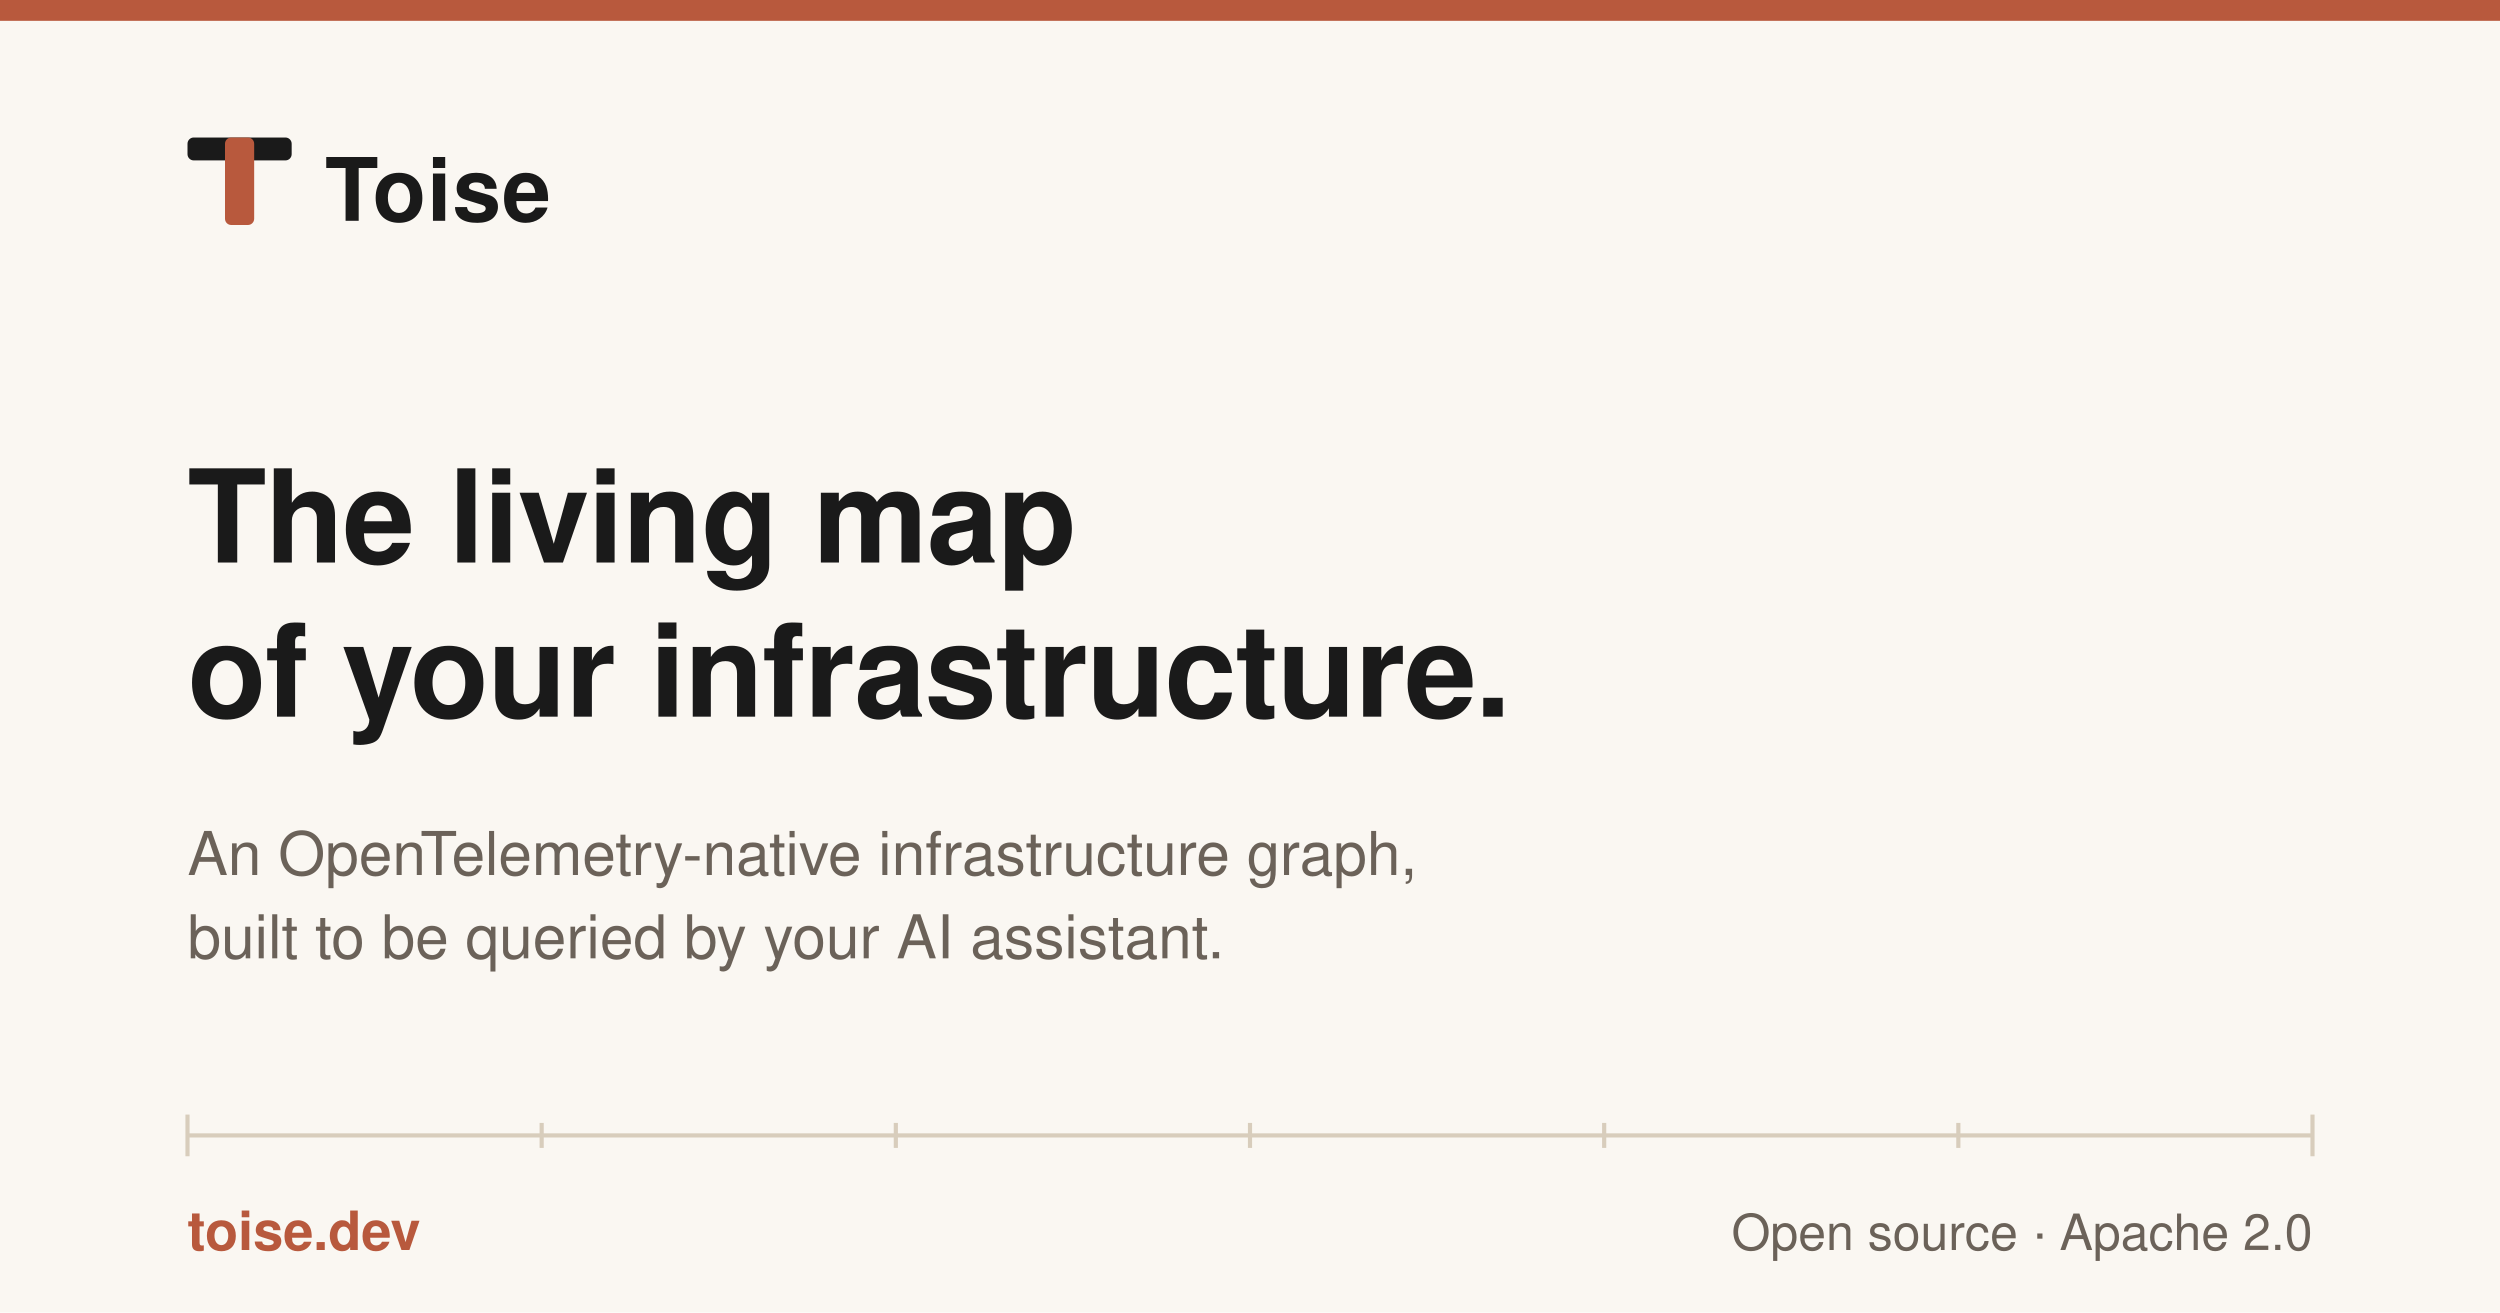
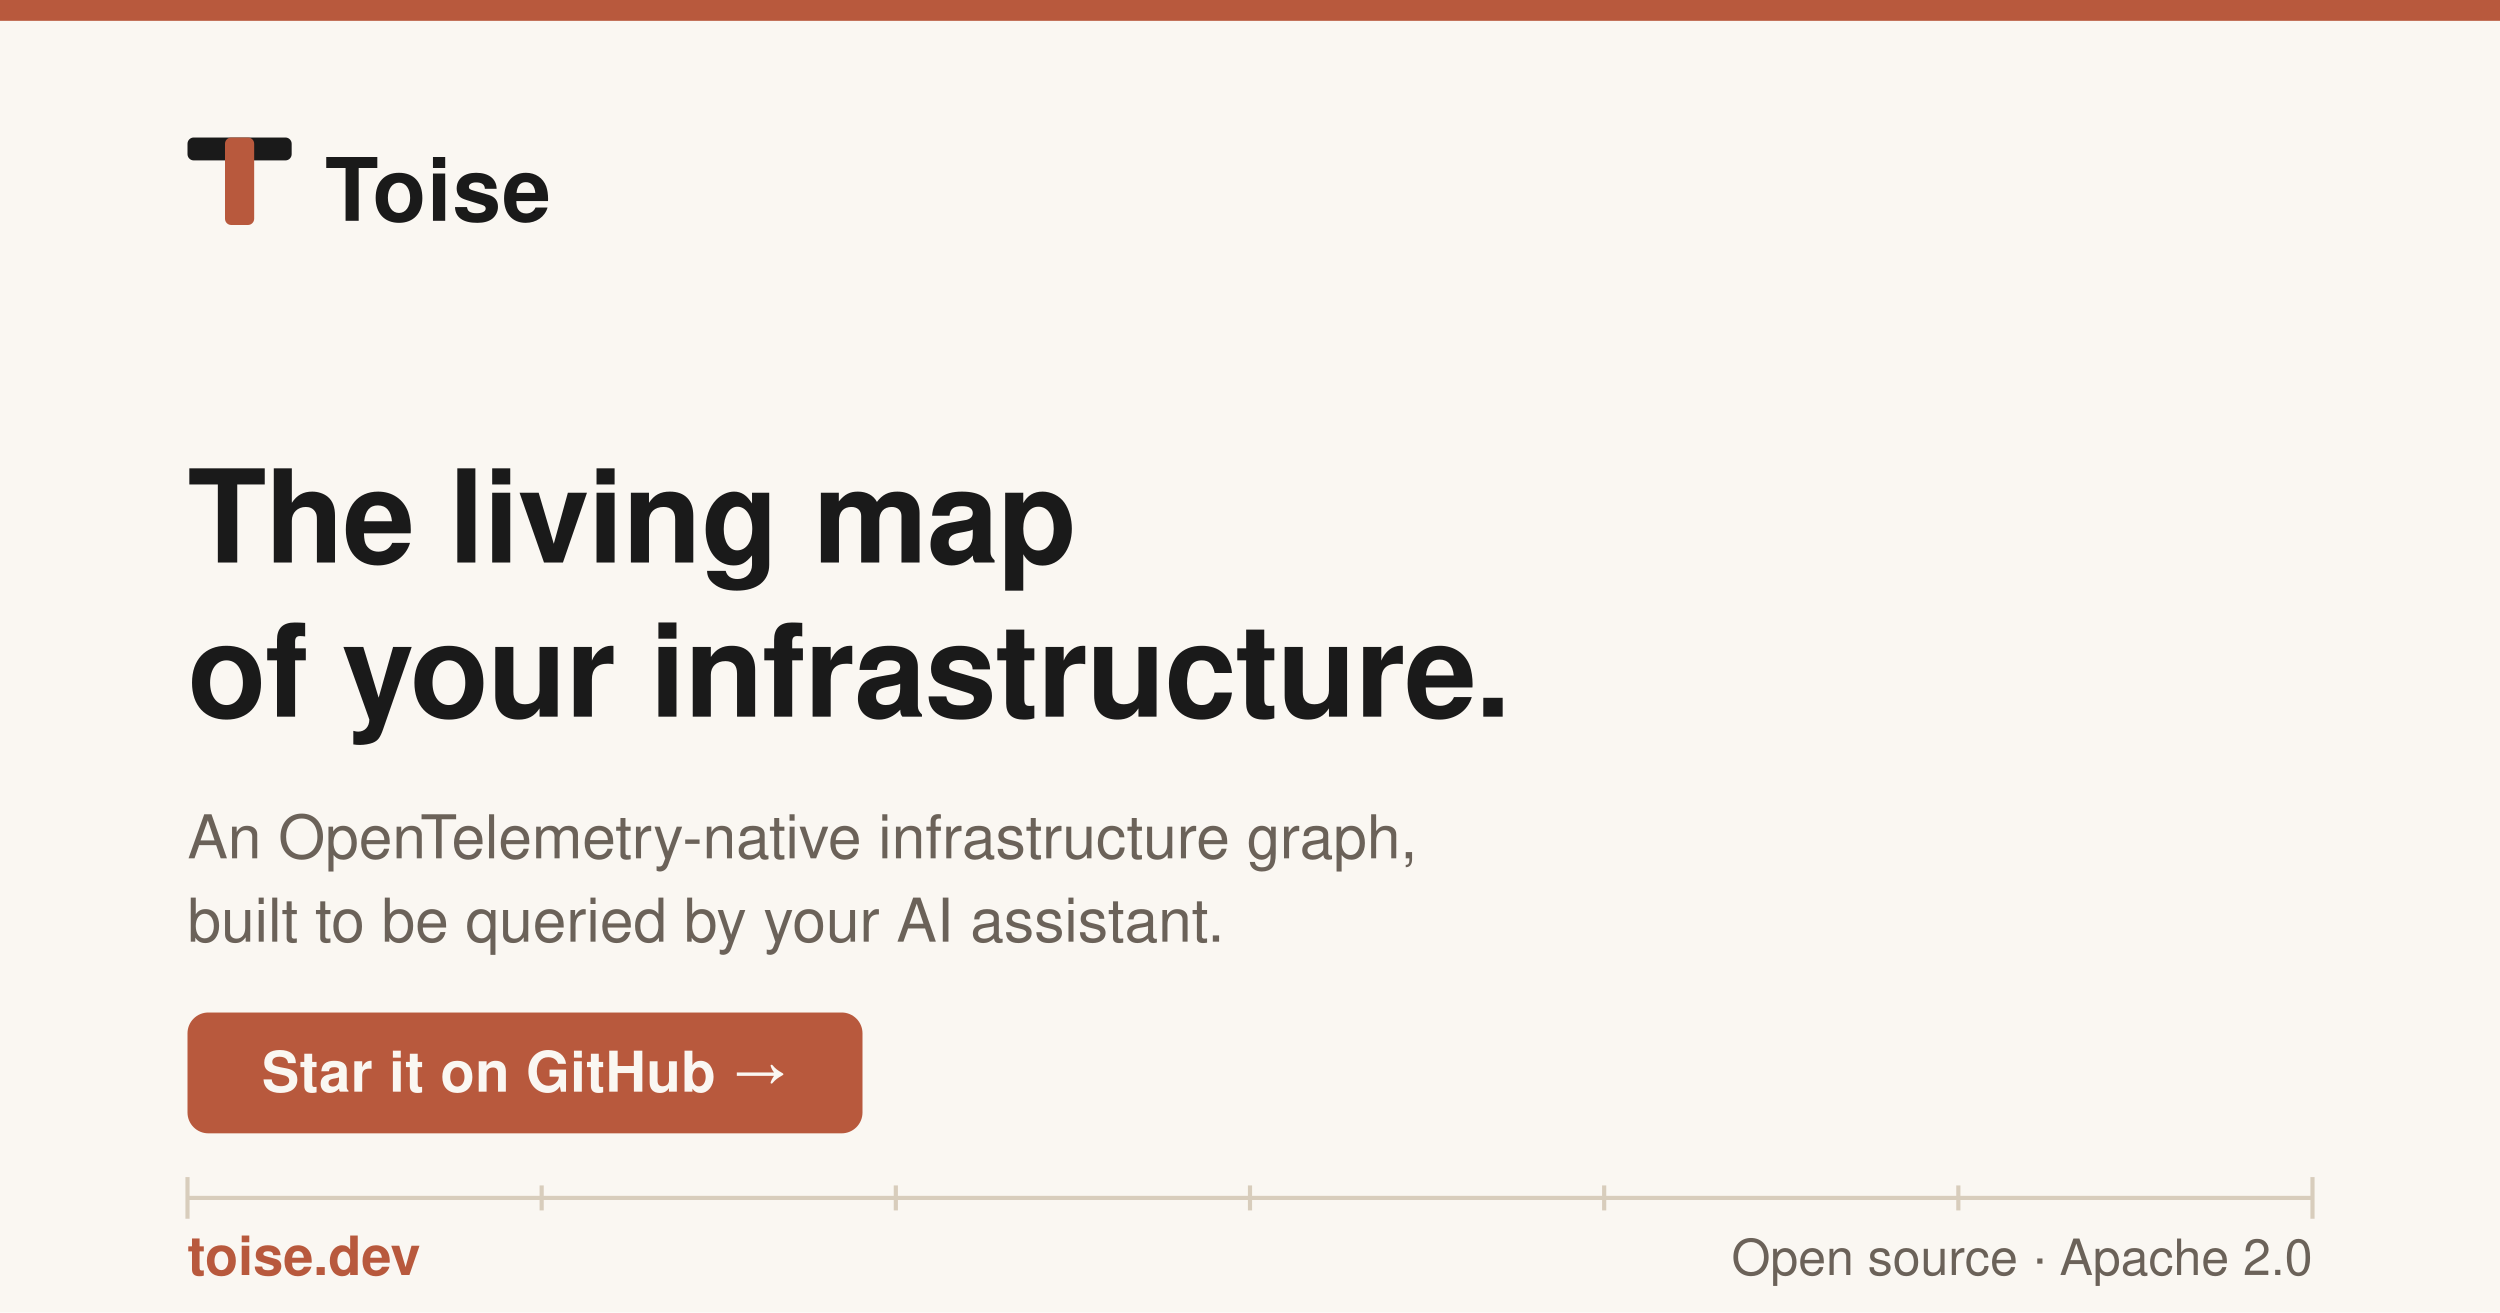
<svg xmlns="http://www.w3.org/2000/svg" width="1200" height="630" viewBox="0 0 1200 630">
  <defs>
    <style>
      .ink    { fill: #1a1a1a; }
      .muted  { fill: #6b6259; }
      .accent { fill: #b8593d; }
      .sans   { font-family: 'Helvetica Neue','Helvetica','Arial',sans-serif; }
    </style>
  </defs>
  <rect width="1200" height="630" fill="#faf7f2" />
  <rect x="0" y="0" width="1200" height="10" class="accent" />
  <rect x="90" y="66" width="50" height="11" rx="3" class="ink" />
  <rect x="108" y="66" width="14" height="42" rx="3" class="accent" />
  <text x="156" y="106" class="sans ink" font-size="42" font-weight="700" letter-spacing="0.5">Toise</text>
  <text x="90" y="270" class="sans ink" font-size="62" font-weight="800" letter-spacing="-0.5">The living map</text>
  <text x="90" y="344" class="sans ink" font-size="62" font-weight="800" letter-spacing="-0.5">of your infrastructure.</text>
-   <text x="90" y="420" class="sans muted" font-size="29" font-weight="400">An OpenTelemetry-native infrastructure graph,</text>
-   <text x="90" y="460" class="sans muted" font-size="29" font-weight="400">built to be queried by your AI assistant.</text>
+   <text x="90" y="412" class="sans muted" font-size="29" font-weight="400">An OpenTelemetry-native infrastructure graph,</text>
+   <text x="90" y="452" class="sans muted" font-size="29" font-weight="400">built to be queried by your AI assistant.</text>
+   <rect x="90" y="486" width="324" height="58" rx="10" class="accent" />
+   <text x="252" y="524" class="sans" fill="#faf7f2" font-size="27" font-weight="700" text-anchor="middle" letter-spacing="0.2">Star it on GitHub  →</text>
  <g stroke="#d8cdbc" stroke-width="2">
-     <line x1="90" y1="545" x2="1110" y2="545" />
-     <line x1="90" y1="535" x2="90" y2="555" />
-     <line x1="260" y1="539" x2="260" y2="551" />
-     <line x1="430" y1="539" x2="430" y2="551" />
-     <line x1="600" y1="539" x2="600" y2="551" />
-     <line x1="770" y1="539" x2="770" y2="551" />
-     <line x1="940" y1="539" x2="940" y2="551" />
-     <line x1="1110" y1="535" x2="1110" y2="555" />
+     <line x1="90" y1="575" x2="1110" y2="575" />
+     <line x1="90" y1="565" x2="90" y2="585" />
+     <line x1="260" y1="569" x2="260" y2="581" />
+     <line x1="430" y1="569" x2="430" y2="581" />
+     <line x1="600" y1="569" x2="600" y2="581" />
+     <line x1="770" y1="569" x2="770" y2="581" />
+     <line x1="940" y1="569" x2="940" y2="581" />
+     <line x1="1110" y1="565" x2="1110" y2="585" />
  </g>
-   <text x="90" y="600" class="sans accent" font-size="26" font-weight="700">toise.dev</text>
-   <text x="1110" y="600" class="sans muted" font-size="24" font-weight="400" text-anchor="end">Open source · Apache 2.0</text>
+   <text x="90" y="612" class="sans accent" font-size="26" font-weight="700">toise.dev</text>
+   <text x="1110" y="612" class="sans muted" font-size="24" font-weight="400" text-anchor="end">Open source · Apache 2.0</text>
</svg>
